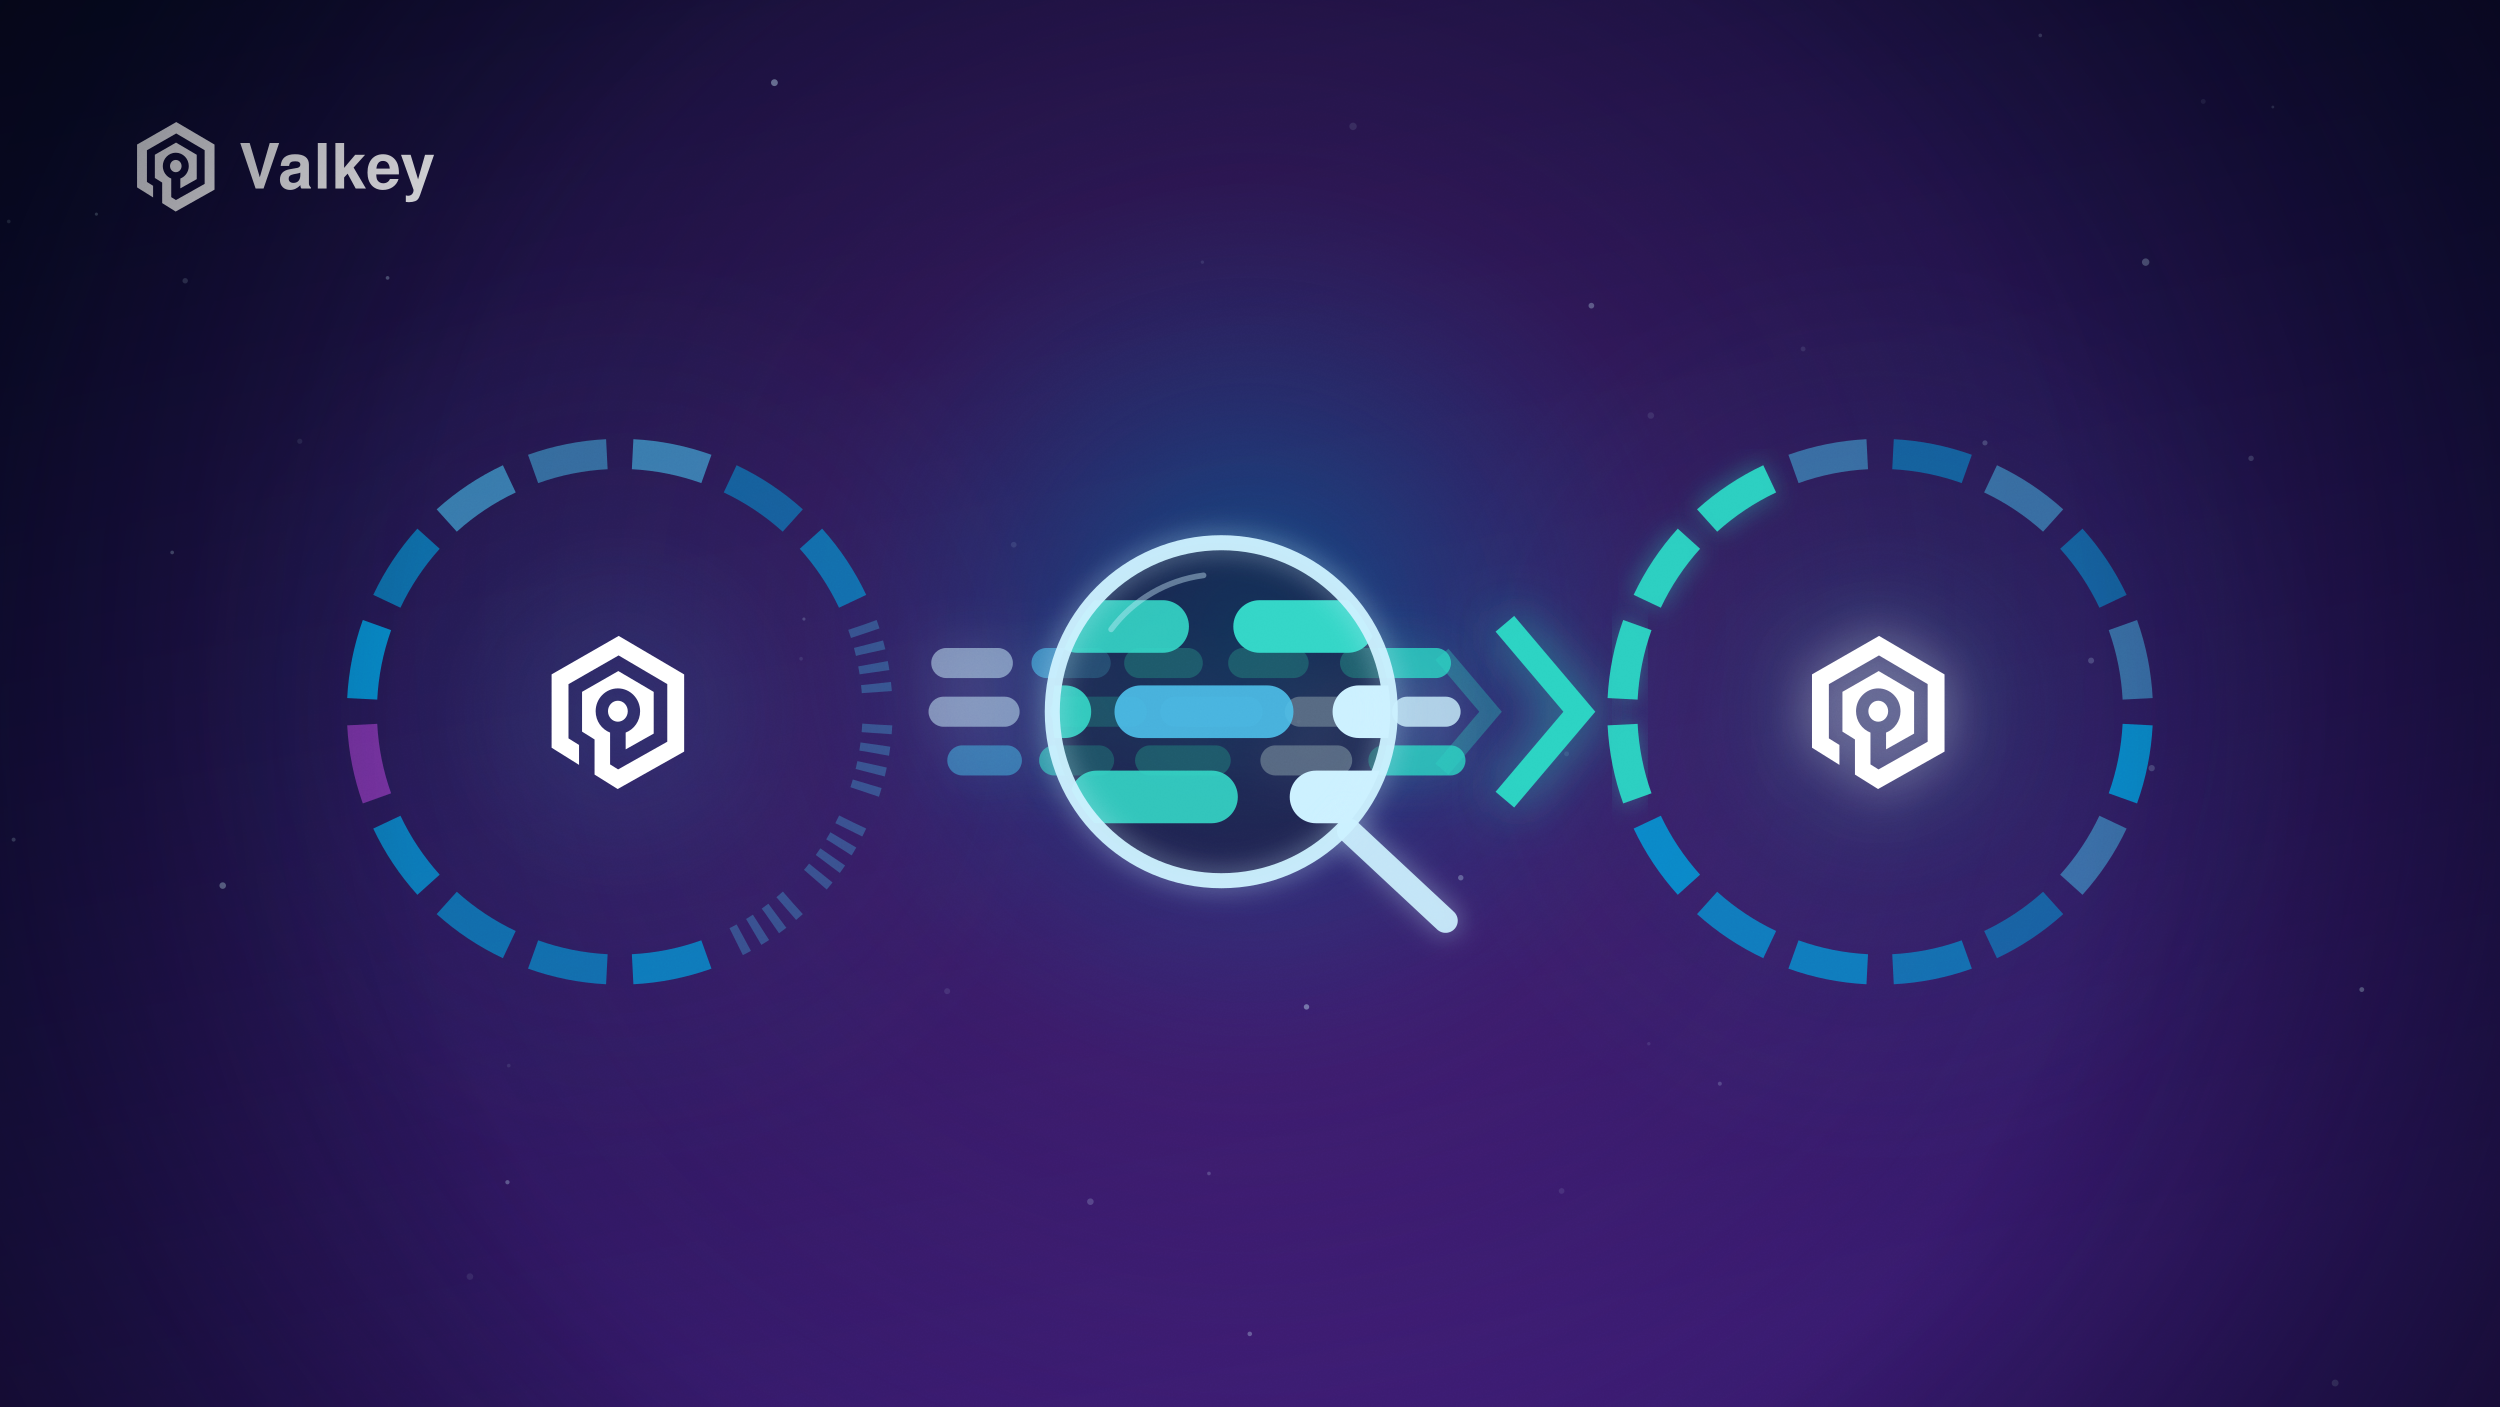
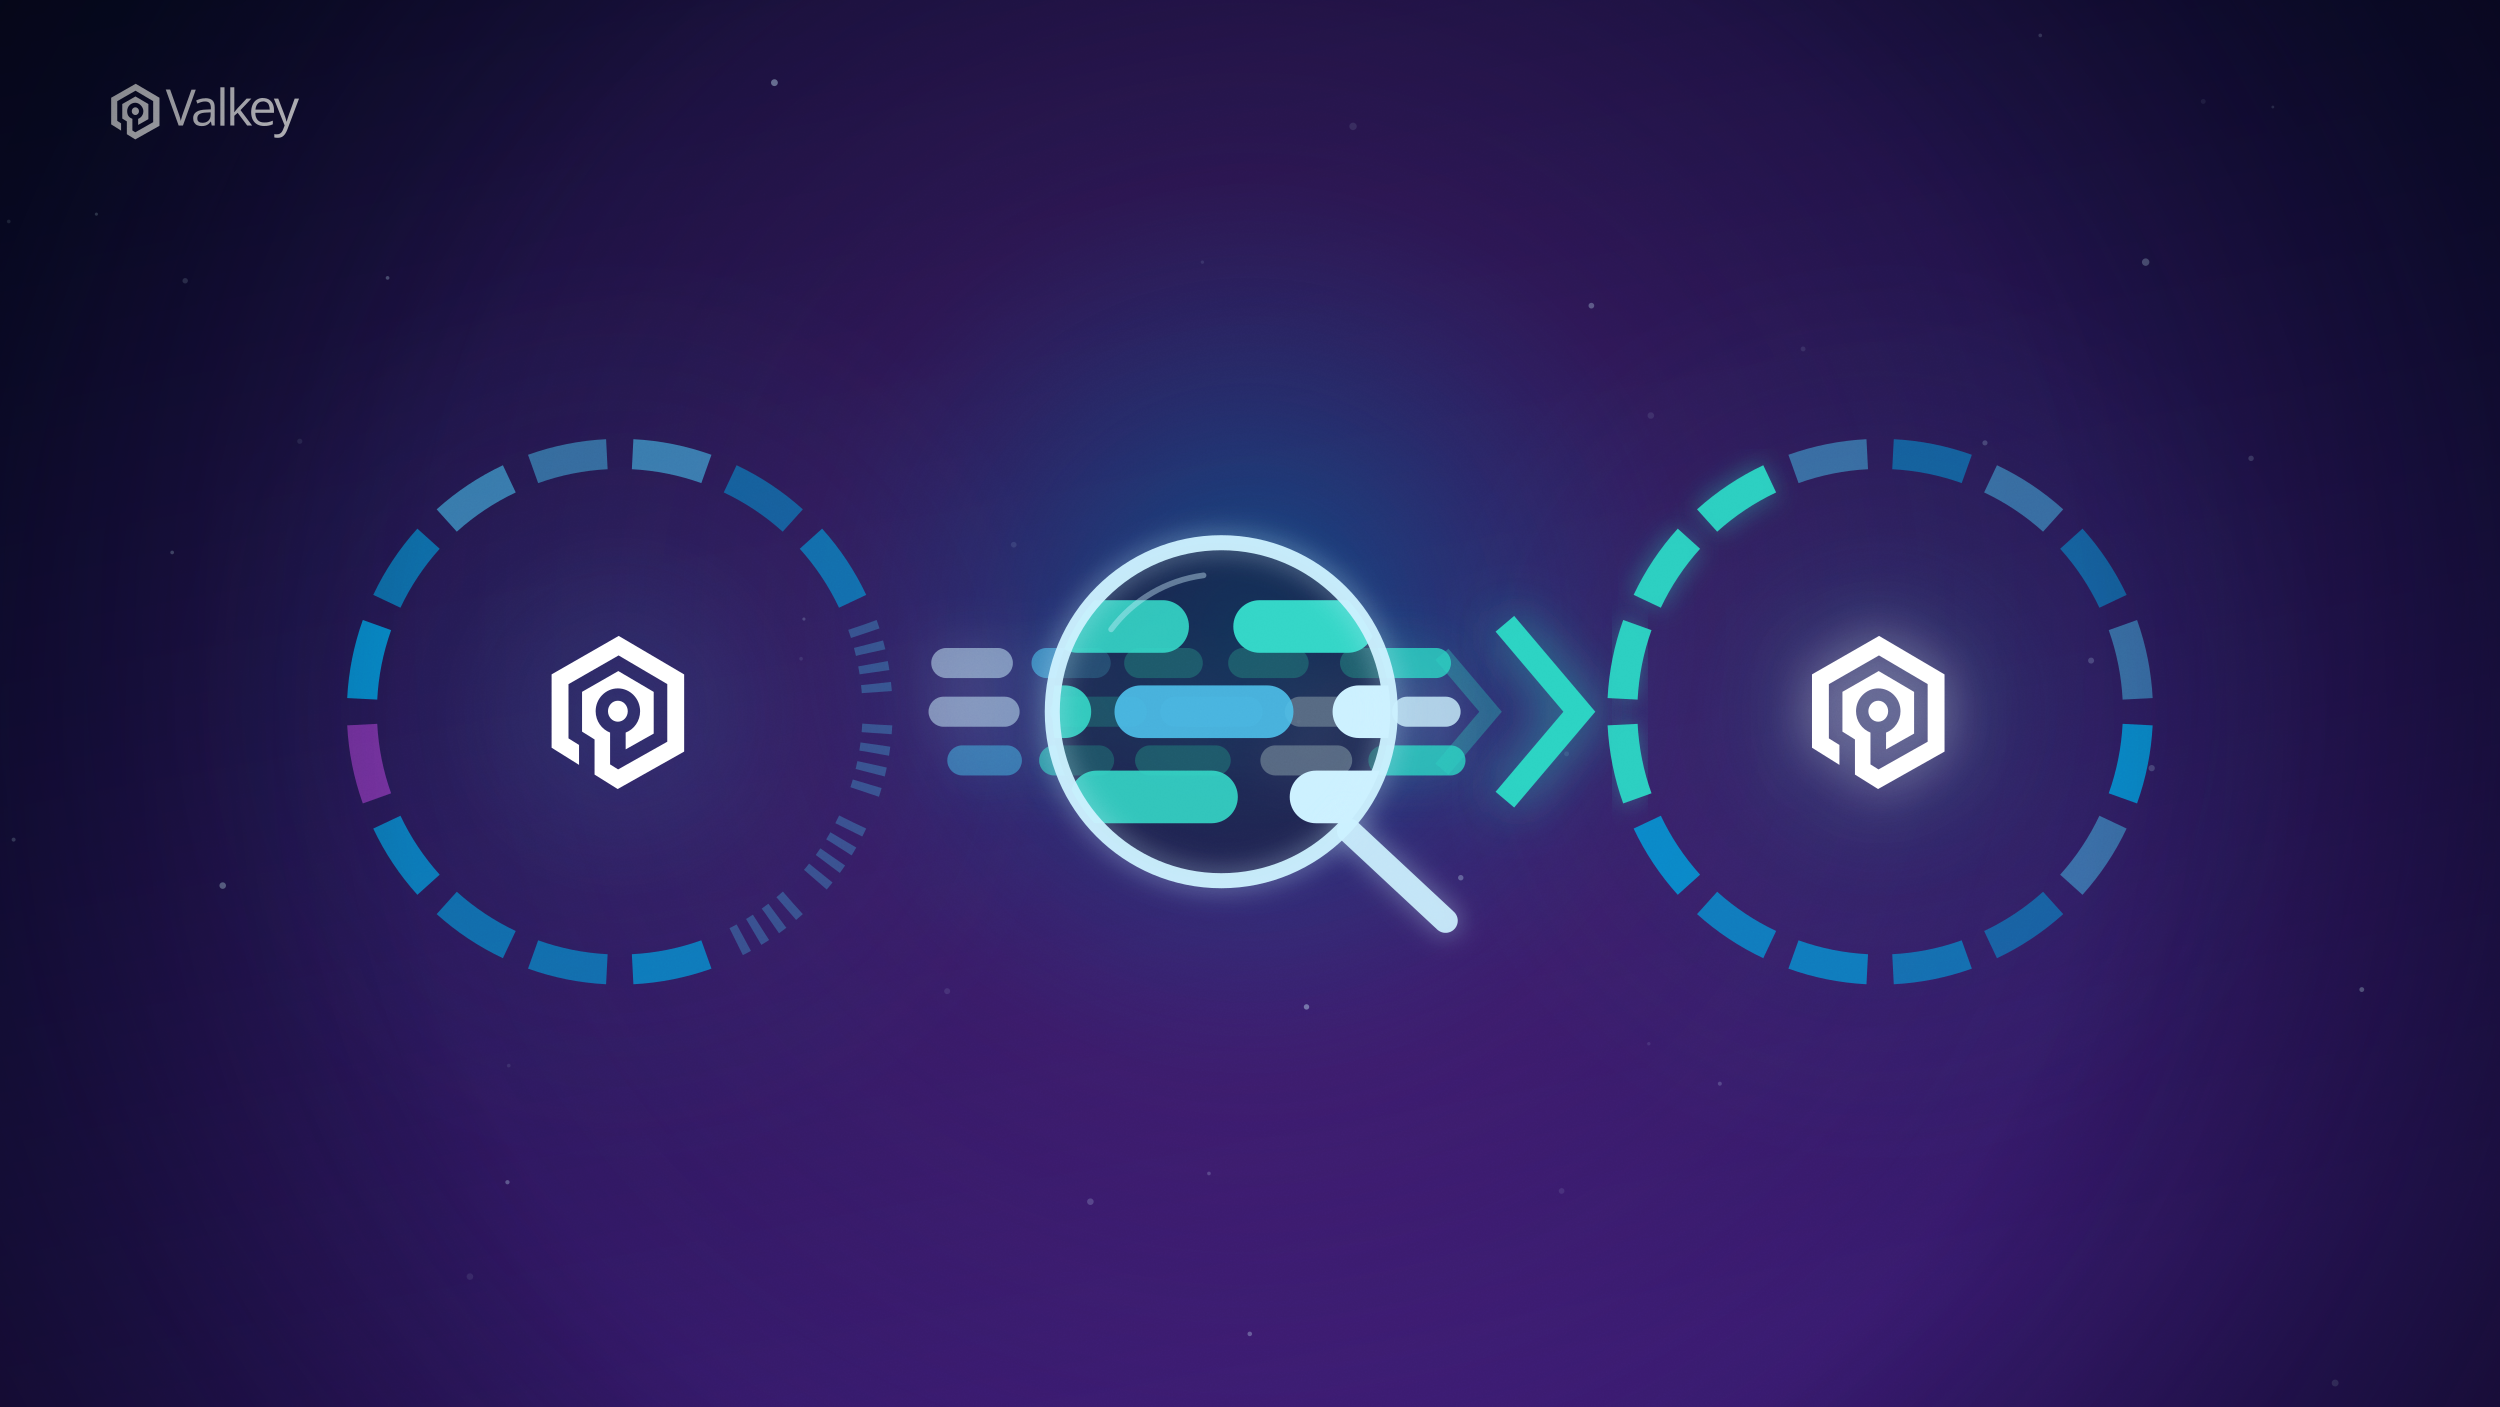
<svg xmlns="http://www.w3.org/2000/svg" width="1920" height="1080" viewBox="87.3 31.1 1745.5 981.8">
  <defs>
    <linearGradient id="sky" x1="0" y1="0" x2="0.32" y2="1">
      <stop offset="0" stop-color="#060A24" />
      <stop offset="0.48" stop-color="#171043" />
      <stop offset="1" stop-color="#301868" />
    </linearGradient>
    <radialGradient id="focus" gradientUnits="userSpaceOnUse" cx="960" cy="470" r="900">
      <stop offset="0" stop-color="#00A3E0" stop-opacity="0.42" />
      <stop offset="0.35" stop-color="#963CBD" stop-opacity="0.20" />
      <stop offset="1" stop-color="#963CBD" stop-opacity="0" />
    </radialGradient>
    <radialGradient id="vignette" gradientUnits="userSpaceOnUse" cx="960" cy="540" r="1180">
      <stop offset="0.5" stop-color="#03040F" stop-opacity="0" />
      <stop offset="1" stop-color="#03040F" stop-opacity="0.8" />
    </radialGradient>
    <radialGradient id="scrim">
      <stop offset="0" stop-color="#060A24" stop-opacity="0.72" />
      <stop offset="0.6" stop-color="#060A24" stop-opacity="0.45" />
      <stop offset="1" stop-color="#060A24" stop-opacity="0" />
    </radialGradient>
    <filter id="grain" x="0" y="0" width="100%" height="100%">
      <feTurbulence type="fractalNoise" baseFrequency="0.85" numOctaves="4" stitchTiles="stitch" />
      <feColorMatrix type="saturate" values="0" />
    </filter>
    <radialGradient id="h-cyan">
      <stop offset="0" stop-color="#46BDE9" stop-opacity="0.75" />
      <stop offset="0.4" stop-color="#46BDE9" stop-opacity="0.22" />
      <stop offset="1" stop-color="#46BDE9" stop-opacity="0" />
    </radialGradient>
    <radialGradient id="h-ice">
      <stop offset="0" stop-color="#CCF1FF" stop-opacity="0.75" />
      <stop offset="0.4" stop-color="#CCF1FF" stop-opacity="0.22" />
      <stop offset="1" stop-color="#CCF1FF" stop-opacity="0" />
    </radialGradient>
    <radialGradient id="h-mint">
      <stop offset="0" stop-color="#2CD5C4" stop-opacity="0.75" />
      <stop offset="0.4" stop-color="#2CD5C4" stop-opacity="0.22" />
      <stop offset="1" stop-color="#2CD5C4" stop-opacity="0" />
    </radialGradient>
    <radialGradient id="h-coral">
      <stop offset="0" stop-color="#F65275" stop-opacity="0.75" />
      <stop offset="0.4" stop-color="#F65275" stop-opacity="0.22" />
      <stop offset="1" stop-color="#F65275" stop-opacity="0" />
    </radialGradient>
    <radialGradient id="h-violet">
      <stop offset="0" stop-color="#963CBD" stop-opacity="0.75" />
      <stop offset="0.4" stop-color="#963CBD" stop-opacity="0.22" />
      <stop offset="1" stop-color="#963CBD" stop-opacity="0" />
    </radialGradient>
    <radialGradient id="h-gold">
      <stop offset="0" stop-color="#FFB81C" stop-opacity="0.75" />
      <stop offset="0.4" stop-color="#FFB81C" stop-opacity="0.22" />
      <stop offset="1" stop-color="#FFB81C" stop-opacity="0" />
    </radialGradient>
    <filter id="blur3" x="-70%" y="-70%" width="240%" height="240%">
      <feGaussianBlur stdDeviation="3" />
    </filter>
    <filter id="blur8" x="-70%" y="-70%" width="240%" height="240%">
      <feGaussianBlur stdDeviation="8" />
    </filter>
    <filter id="blur18" x="-70%" y="-70%" width="240%" height="240%">
      <feGaussianBlur stdDeviation="18" />
    </filter>
    <filter id="blur40" x="-70%" y="-70%" width="240%" height="240%">
      <feGaussianBlur stdDeviation="40" />
    </filter>
  </defs>
  <rect width="1920" height="1080" fill="url(#sky)" />
  <rect width="1920" height="1080" fill="url(#focus)" />
  <g>
    <circle cx="926.8" cy="214.1" r="1.2" fill="#CCF1FF" opacity="0.1" />
    <circle cx="959.9" cy="962.4" r="1.6" fill="#CCF1FF" opacity="0.3" />
    <circle cx="1239.9" cy="321.2" r="2.3" fill="#CCF1FF" opacity="0.1" />
    <circle cx="242.8" cy="649.4" r="2.3" fill="#CCF1FF" opacity="0.4" />
    <circle cx="646.6" cy="491" r="1.3" fill="#CCF1FF" opacity="0.1" />
    <circle cx="296.6" cy="339.2" r="1.8" fill="#CCF1FF" opacity="0.1" />
    <circle cx="748.6" cy="723.1" r="2.1" fill="#CCF1FF" opacity="0.1" />
    <circle cx="42.2" cy="819.9" r="1.9" fill="#CCF1FF" opacity="0.3" />
    <circle cx="1244.6" cy="1059.3" r="1.7" fill="#CCF1FF" opacity="0.2" />
    <circle cx="1013.8" cy="1024.7" r="1.4" fill="#CCF1FF" opacity="0.2" />
    <circle cx="441.6" cy="856.5" r="1.5" fill="#CCF1FF" opacity="0.3" />
    <circle cx="216.6" cy="227.1" r="1.9" fill="#CCF1FF" opacity="0.2" />
    <circle cx="1198.4" cy="244.5" r="2" fill="#CCF1FF" opacity="0.3" />
    <circle cx="1674.2" cy="105.8" r="1" fill="#CCF1FF" opacity="0.2" />
    <circle cx="1835.7" cy="348.8" r="2.4" fill="#CCF1FF" opacity="0.2" />
    <circle cx="628" cy="88.8" r="2.4" fill="#CCF1FF" opacity="0.4" />
    <circle cx="1585.4" cy="214.1" r="2.6" fill="#CCF1FF" opacity="0.3" />
    <circle cx="1238.5" cy="759.8" r="1.2" fill="#CCF1FF" opacity="0.1" />
    <circle cx="1288.1" cy="787.7" r="1.4" fill="#CCF1FF" opacity="0.2" />
    <circle cx="22.5" cy="920.5" r="2.3" fill="#CCF1FF" opacity="0.3" />
    <circle cx="1836" cy="741.9" r="1.1" fill="#CCF1FF" opacity="0.2" />
    <circle cx="1177.6" cy="862.6" r="2" fill="#CCF1FF" opacity="0.1" />
    <circle cx="1473.2" cy="340.3" r="1.8" fill="#CCF1FF" opacity="0.2" />
    <circle cx="256.9" cy="5.3" r="1.3" fill="#CCF1FF" opacity="0.2" />
    <circle cx="1181.1" cy="557.4" r="1.7" fill="#CCF1FF" opacity="0.1" />
    <circle cx="1890.5" cy="241.6" r="1.5" fill="#CCF1FF" opacity="0.2" />
    <circle cx="96.8" cy="617.3" r="1.4" fill="#CCF1FF" opacity="0.3" />
    <circle cx="1717.7" cy="996.7" r="2.4" fill="#CCF1FF" opacity="0.2" />
    <circle cx="1346.2" cy="274.7" r="1.7" fill="#CCF1FF" opacity="0.1" />
    <circle cx="993.9" cy="534.9" r="1.3" fill="#CCF1FF" opacity="0.3" />
    <circle cx="1589.6" cy="567.4" r="2.2" fill="#CCF1FF" opacity="0.2" />
    <circle cx="154.6" cy="180.6" r="1.1" fill="#CCF1FF" opacity="0.3" />
    <circle cx="24.5" cy="453.3" r="2.2" fill="#CCF1FF" opacity="0.1" />
    <circle cx="415.4" cy="922.4" r="2.3" fill="#CCF1FF" opacity="0.1" />
    <circle cx="999.5" cy="734.1" r="1.9" fill="#CCF1FF" opacity="0.4" />
    <circle cx="1492.4" cy="1020.1" r="2.1" fill="#CCF1FF" opacity="0.3" />
    <circle cx="1625.6" cy="101.9" r="1.7" fill="#CCF1FF" opacity="0.1" />
    <circle cx="10" cy="586" r="1.1" fill="#CCF1FF" opacity="0.2" />
    <circle cx="916.5" cy="15.9" r="1.8" fill="#CCF1FF" opacity="0.1" />
    <circle cx="1032" cy="119.3" r="2.6" fill="#CCF1FF" opacity="0.1" />
    <circle cx="992.9" cy="1043.2" r="1.8" fill="#CCF1FF" opacity="0.1" />
    <circle cx="1107.2" cy="643.9" r="1.9" fill="#CCF1FF" opacity="0.3" />
    <circle cx="93.4" cy="185.7" r="1.3" fill="#CCF1FF" opacity="0.2" />
    <circle cx="207.5" cy="416.8" r="1.3" fill="#CCF1FF" opacity="0.3" />
    <circle cx="1511.8" cy="55.8" r="1.3" fill="#CCF1FF" opacity="0.2" />
    <circle cx="442.5" cy="775.1" r="1.3" fill="#CCF1FF" opacity="0.1" />
    <circle cx="1736.3" cy="722" r="1.7" fill="#CCF1FF" opacity="0.4" />
    <circle cx="848.6" cy="870.1" r="2.3" fill="#CCF1FF" opacity="0.2" />
    <circle cx="648.6" cy="463.3" r="1.1" fill="#CCF1FF" opacity="0.2" />
    <circle cx="1698.7" cy="6.5" r="2.4" fill="#CCF1FF" opacity="0.2" />
    <circle cx="931.4" cy="850.4" r="1.3" fill="#CCF1FF" opacity="0.2" />
    <circle cx="1547.3" cy="492.3" r="2.1" fill="#CCF1FF" opacity="0.2" />
    <circle cx="1659" cy="351.1" r="1.9" fill="#CCF1FF" opacity="0.2" />
    <circle cx="795.1" cy="411.4" r="2" fill="#CCF1FF" opacity="0.1" />
    <circle cx="357.9" cy="225.1" r="1.3" fill="#CCF1FF" opacity="0.3" />
  </g>
  <circle cx="520" cy="528" r="320" fill="url(#h-cyan)" opacity="0.2" />
  <circle cx="1400" cy="528" r="320" fill="url(#h-mint)" opacity="0.22" />
  <clipPath id="lens">
    <circle cx="940" cy="528" r="118" />
  </clipPath>
  <g opacity="0.35" filter="url(#blur18)">
    <rect x="737.5" y="483.5" width="57" height="21" rx="10.5" fill="#CCF1FF" opacity="0.5" />
    <rect x="807.5" y="483.5" width="55.3" height="21" rx="10.5" fill="#46BDE9" opacity="0.6" />
    <rect x="872.2" y="483.5" width="54.9" height="21" rx="10.5" fill="#2CD5C4" opacity="0.7" />
    <rect x="944.8" y="483.5" width="56.2" height="21" rx="10.5" fill="#2CD5C4" opacity="0.7" />
    <rect x="1022.9" y="483.5" width="77.5" height="21" rx="10.5" fill="#2CD5C4" opacity="0.8" />
    <rect x="735.6" y="517.5" width="63.6" height="21" rx="10.5" fill="#CCF1FF" opacity="0.5" />
    <rect x="820.5" y="517.5" width="67.6" height="21" rx="10.5" fill="#2CD5C4" opacity="0.6" />
    <rect x="897.4" y="517.5" width="71.4" height="21" rx="10.5" fill="#46BDE9" opacity="0.7" />
    <rect x="984.4" y="517.5" width="51.3" height="21" rx="10.5" fill="#CCF1FF" opacity="0.8" />
    <rect x="1059.3" y="517.5" width="47.8" height="21" rx="10.5" fill="#CCF1FF" opacity="0.8" />
    <rect x="748.7" y="551.5" width="52.1" height="21" rx="10.5" fill="#46BDE9" opacity="0.5" />
    <rect x="812.8" y="551.5" width="52.4" height="21" rx="10.5" fill="#2CD5C4" opacity="0.6" />
    <rect x="879.8" y="551.5" width="66.8" height="21" rx="10.5" fill="#2CD5C4" opacity="0.7" />
    <rect x="967.3" y="551.5" width="64.1" height="21" rx="10.5" fill="#CCF1FF" opacity="0.8" />
    <rect x="1042.7" y="551.5" width="67.8" height="21" rx="10.5" fill="#2CD5C4" opacity="0.8" />
  </g>
  <g>
    <rect x="737.5" y="483.5" width="57" height="21" rx="10.5" fill="#CCF1FF" opacity="0.5" />
    <rect x="807.5" y="483.5" width="55.3" height="21" rx="10.5" fill="#46BDE9" opacity="0.6" />
    <rect x="872.2" y="483.5" width="54.9" height="21" rx="10.5" fill="#2CD5C4" opacity="0.7" />
    <rect x="944.8" y="483.5" width="56.2" height="21" rx="10.5" fill="#2CD5C4" opacity="0.7" />
    <rect x="1022.9" y="483.5" width="77.5" height="21" rx="10.5" fill="#2CD5C4" opacity="0.8" />
    <rect x="735.6" y="517.5" width="63.6" height="21" rx="10.5" fill="#CCF1FF" opacity="0.5" />
    <rect x="820.5" y="517.5" width="67.6" height="21" rx="10.5" fill="#2CD5C4" opacity="0.6" />
    <rect x="897.4" y="517.5" width="71.4" height="21" rx="10.5" fill="#46BDE9" opacity="0.7" />
    <rect x="984.4" y="517.5" width="51.3" height="21" rx="10.5" fill="#CCF1FF" opacity="0.8" />
    <rect x="1059.3" y="517.5" width="47.8" height="21" rx="10.5" fill="#CCF1FF" opacity="0.8" />
    <rect x="748.7" y="551.5" width="52.1" height="21" rx="10.5" fill="#46BDE9" opacity="0.5" />
    <rect x="812.8" y="551.5" width="52.4" height="21" rx="10.5" fill="#2CD5C4" opacity="0.6" />
    <rect x="879.8" y="551.5" width="66.8" height="21" rx="10.5" fill="#2CD5C4" opacity="0.7" />
    <rect x="967.3" y="551.5" width="64.1" height="21" rx="10.5" fill="#CCF1FF" opacity="0.8" />
    <rect x="1042.7" y="551.5" width="67.8" height="21" rx="10.5" fill="#2CD5C4" opacity="0.8" />
  </g>
  <path d="M 1094 487.9 L 1128 528 L 1094 568.1" fill="none" stroke="#2CD5C4" stroke-width="12" stroke-linejoin="miter" opacity="0.32" />
  <g filter="url(#blur18)" opacity="0.6">
    <path d="M 1138 466.6 L 1190 528 L 1138 589.4" fill="none" stroke="#2CD5C4" stroke-width="20" stroke-linejoin="miter" opacity="1" />
  </g>
  <path d="M 1138 466.6 L 1190 528 L 1138 589.4" fill="none" stroke="#2CD5C4" stroke-width="17" stroke-linejoin="miter" opacity="0.98" />
  <g clip-path="url(#lens)">
    <circle cx="940" cy="528" r="118" fill="#060A24" opacity="0.55" />
    <g transform="translate(940 528) scale(1.75) translate(-940 -528)">
      <rect x="737.5" y="483.5" width="57" height="21" rx="10.5" fill="#CCF1FF" opacity="0.8" />
      <rect x="807.5" y="483.5" width="55.3" height="21" rx="10.5" fill="#46BDE9" opacity="0.8" />
      <rect x="872.2" y="483.5" width="54.9" height="21" rx="10.5" fill="#2CD5C4" opacity="0.9" />
      <rect x="944.8" y="483.5" width="56.2" height="21" rx="10.5" fill="#2CD5C4" opacity="1" />
      <rect x="1022.9" y="483.5" width="77.5" height="21" rx="10.5" fill="#2CD5C4" opacity="1" />
      <rect x="735.6" y="517.5" width="63.6" height="21" rx="10.5" fill="#CCF1FF" opacity="0.8" />
      <rect x="820.5" y="517.5" width="67.6" height="21" rx="10.5" fill="#2CD5C4" opacity="0.9" />
      <rect x="897.4" y="517.5" width="71.4" height="21" rx="10.5" fill="#46BDE9" opacity="0.9" />
      <rect x="984.4" y="517.5" width="51.3" height="21" rx="10.5" fill="#CCF1FF" opacity="1" />
      <rect x="1059.3" y="517.5" width="47.8" height="21" rx="10.5" fill="#CCF1FF" opacity="1" />
      <rect x="748.7" y="551.5" width="52.1" height="21" rx="10.5" fill="#46BDE9" opacity="0.8" />
      <rect x="812.8" y="551.5" width="52.4" height="21" rx="10.5" fill="#2CD5C4" opacity="0.8" />
      <rect x="879.8" y="551.5" width="66.8" height="21" rx="10.5" fill="#2CD5C4" opacity="0.9" />
      <rect x="967.3" y="551.5" width="64.1" height="21" rx="10.5" fill="#CCF1FF" opacity="1" />
      <rect x="1042.7" y="551.5" width="67.8" height="21" rx="10.5" fill="#2CD5C4" opacity="1" />
    </g>
  </g>
  <circle cx="940" cy="528" r="118" fill="#CCF1FF" opacity="0.05" />
  <line x1="1029.3" y1="611.2" x2="1096.6" y2="673.9" stroke="#CCF1FF" stroke-width="22" stroke-linecap="round" opacity="0.3" filter="url(#blur8)" />
  <line x1="1029.3" y1="611.2" x2="1096.6" y2="673.9" stroke="#CCF1FF" stroke-width="17" stroke-linecap="round" opacity="0.92" />
  <circle cx="940" cy="528" r="118" fill="none" stroke="#CCF1FF" stroke-width="16" opacity="0.3" filter="url(#blur8)" />
  <circle cx="940" cy="528" r="118" fill="none" stroke="#CCF1FF" stroke-width="10.5" opacity="0.95" />
  <path d="M 863.1 470.5 A 96 96 0 0 1 927.6 432.8" fill="none" stroke="#CCF1FF" stroke-width="4" opacity="0.4" stroke-linecap="round" />
  <g>
    <path d="M 699.8 537 A 180 180 0 0 1 689.5 588.5" fill="none" stroke="#46BDE9" stroke-width="21" opacity="0.32" stroke-dasharray="6 8" />
    <path d="M 682.6 605.1 A 180 180 0 0 1 653.5 648.8" fill="none" stroke="#46BDE9" stroke-width="21" opacity="0.32" stroke-dasharray="6 8" />
    <path d="M 640.8 661.5 A 180 180 0 0 1 597.1 690.6" fill="none" stroke="#46BDE9" stroke-width="21" opacity="0.32" stroke-dasharray="6 8" />
    <path d="M 580.5 697.5 A 180 180 0 0 1 529 707.8" fill="none" stroke="#00A3E0" stroke-width="21" opacity="0.7" />
    <path d="M 511 707.8 A 180 180 0 0 1 459.5 697.5" fill="none" stroke="#00A3E0" stroke-width="21" opacity="0.6" />
    <path d="M 442.9 690.6 A 180 180 0 0 1 399.2 661.5" fill="none" stroke="#00A3E0" stroke-width="21" opacity="0.6" />
    <path d="M 386.5 648.8 A 180 180 0 0 1 357.4 605.1" fill="none" stroke="#00A3E0" stroke-width="21" opacity="0.7" />
    <path d="M 350.5 588.5 A 180 180 0 0 1 340.2 537" fill="none" stroke="#963CBD" stroke-width="21" opacity="0.7" />
    <path d="M 340.2 519 A 180 180 0 0 1 350.5 467.5" fill="none" stroke="#00A3E0" stroke-width="21" opacity="0.8" />
    <path d="M 357.4 450.9 A 180 180 0 0 1 386.5 407.2" fill="none" stroke="#00A3E0" stroke-width="21" opacity="0.6" />
    <path d="M 399.2 394.5 A 180 180 0 0 1 442.9 365.4" fill="none" stroke="#46BDE9" stroke-width="21" opacity="0.6" />
    <path d="M 459.5 358.5 A 180 180 0 0 1 511 348.2" fill="none" stroke="#46BDE9" stroke-width="21" opacity="0.5" />
    <path d="M 529 348.2 A 180 180 0 0 1 580.5 358.5" fill="none" stroke="#46BDE9" stroke-width="21" opacity="0.6" />
    <path d="M 597.1 365.4 A 180 180 0 0 1 640.8 394.5" fill="none" stroke="#00A3E0" stroke-width="21" opacity="0.5" />
    <path d="M 653.5 407.2 A 180 180 0 0 1 682.6 450.9" fill="none" stroke="#00A3E0" stroke-width="21" opacity="0.6" />
    <path d="M 689.5 467.5 A 180 180 0 0 1 699.8 519" fill="none" stroke="#46BDE9" stroke-width="21" opacity="0.32" stroke-dasharray="6 8" />
  </g>
  <g>
    <path d="M 1579.8 537 A 180 180 0 0 1 1569.5 588.5" fill="none" stroke="#00A3E0" stroke-width="21" opacity="0.8" />
    <path d="M 1562.6 605.1 A 180 180 0 0 1 1533.5 648.8" fill="none" stroke="#46BDE9" stroke-width="21" opacity="0.5" />
    <path d="M 1520.8 661.5 A 180 180 0 0 1 1477.1 690.6" fill="none" stroke="#00A3E0" stroke-width="21" opacity="0.5" />
    <path d="M 1460.5 697.5 A 180 180 0 0 1 1409 707.8" fill="none" stroke="#00A3E0" stroke-width="21" opacity="0.6" />
    <path d="M 1391 707.8 A 180 180 0 0 1 1339.5 697.5" fill="none" stroke="#00A3E0" stroke-width="21" opacity="0.7" />
    <path d="M 1322.9 690.6 A 180 180 0 0 1 1279.2 661.5" fill="none" stroke="#00A3E0" stroke-width="21" opacity="0.7" />
    <path d="M 1266.5 648.8 A 180 180 0 0 1 1237.4 605.1" fill="none" stroke="#00A3E0" stroke-width="21" opacity="0.8" />
    <path d="M 1230.5 588.5 A 180 180 0 0 1 1220.2 537" fill="none" stroke="#2CD5C4" stroke-width="25" opacity="0.35" filter="url(#blur8)" />
    <path d="M 1230.5 588.5 A 180 180 0 0 1 1220.2 537" fill="none" stroke="#2CD5C4" stroke-width="21" opacity="0.95" />
    <path d="M 1220.2 519 A 180 180 0 0 1 1230.5 467.5" fill="none" stroke="#2CD5C4" stroke-width="25" opacity="0.35" filter="url(#blur8)" />
    <path d="M 1220.2 519 A 180 180 0 0 1 1230.5 467.5" fill="none" stroke="#2CD5C4" stroke-width="21" opacity="0.95" />
    <path d="M 1237.4 450.9 A 180 180 0 0 1 1266.5 407.2" fill="none" stroke="#2CD5C4" stroke-width="25" opacity="0.35" filter="url(#blur8)" />
    <path d="M 1237.4 450.9 A 180 180 0 0 1 1266.5 407.2" fill="none" stroke="#2CD5C4" stroke-width="21" opacity="0.95" />
    <path d="M 1279.2 394.5 A 180 180 0 0 1 1322.9 365.4" fill="none" stroke="#2CD5C4" stroke-width="25" opacity="0.35" filter="url(#blur8)" />
    <path d="M 1279.2 394.5 A 180 180 0 0 1 1322.9 365.4" fill="none" stroke="#2CD5C4" stroke-width="21" opacity="0.95" />
    <path d="M 1339.5 358.5 A 180 180 0 0 1 1391 348.2" fill="none" stroke="#46BDE9" stroke-width="21" opacity="0.5" />
    <path d="M 1409 348.2 A 180 180 0 0 1 1460.5 358.5" fill="none" stroke="#00A3E0" stroke-width="21" opacity="0.5" />
    <path d="M 1477.1 365.4 A 180 180 0 0 1 1520.8 394.5" fill="none" stroke="#46BDE9" stroke-width="21" opacity="0.5" />
    <path d="M 1533.5 407.2 A 180 180 0 0 1 1562.6 450.9" fill="none" stroke="#00A3E0" stroke-width="21" opacity="0.5" />
    <path d="M 1569.5 467.5 A 180 180 0 0 1 1579.8 519" fill="none" stroke="#46BDE9" stroke-width="21" opacity="0.5" />
  </g>
  <g>
    <g transform="translate(470.9 472) scale(1.5342)">
      <path d="M 13.482 60.695 L 0.998 52.884 L 0.998 19.503 L 31.528 2.001 L 61.318 19.532 L 61.318 54.645 L 31.055 71.689 L 20.548 65.116 L 20.548 51.041 L 20.548 49.12 L 14.852 45.556 L 14.852 27.453 L 31.346 17.997 L 47.464 27.482 L 47.464 46.451 L 34.703 53.638 L 34.703 45.999 C 38.529 44.526 41.274 40.739 41.274 36.27 C 41.274 30.511 36.713 25.884 31.158 25.884 C 25.603 25.884 21.042 30.511 21.042 36.27 C 21.042 40.739 23.787 44.526 27.612 45.999 L 27.612 60.474 L 31.261 62.756 L 53.635 50.155 L 53.635 23.925 L 31.477 10.885 L 8.681 23.954 L 8.681 48.629 L 13.482 51.633 L 13.482 60.695 Z M 31.158 31.498 C 33.672 31.498 35.66 33.664 35.66 36.27 C 35.66 38.877 33.672 41.043 31.158 41.043 C 28.644 41.043 26.656 38.877 26.656 36.27 C 26.656 33.664 28.644 31.498 31.158 31.498 Z" fill="#FFFFFF" fill-rule="evenodd" />
    </g>
  </g>
  <g filter="url(#blur18)" opacity="0.5">
    <g transform="translate(1350.9 472) scale(1.5342)">
      <path d="M 13.482 60.695 L 0.998 52.884 L 0.998 19.503 L 31.528 2.001 L 61.318 19.532 L 61.318 54.645 L 31.055 71.689 L 20.548 65.116 L 20.548 51.041 L 20.548 49.12 L 14.852 45.556 L 14.852 27.453 L 31.346 17.997 L 47.464 27.482 L 47.464 46.451 L 34.703 53.638 L 34.703 45.999 C 38.529 44.526 41.274 40.739 41.274 36.27 C 41.274 30.511 36.713 25.884 31.158 25.884 C 25.603 25.884 21.042 30.511 21.042 36.27 C 21.042 40.739 23.787 44.526 27.612 45.999 L 27.612 60.474 L 31.261 62.756 L 53.635 50.155 L 53.635 23.925 L 31.477 10.885 L 8.681 23.954 L 8.681 48.629 L 13.482 51.633 L 13.482 60.695 Z M 31.158 31.498 C 33.672 31.498 35.66 33.664 35.66 36.27 C 35.66 38.877 33.672 41.043 31.158 41.043 C 28.644 41.043 26.656 38.877 26.656 36.27 C 26.656 33.664 28.644 31.498 31.158 31.498 Z" fill="#FFFFFF" fill-rule="evenodd" />
    </g>
  </g>
  <g>
    <g transform="translate(1350.9 472) scale(1.5342)">
      <path d="M 13.482 60.695 L 0.998 52.884 L 0.998 19.503 L 31.528 2.001 L 61.318 19.532 L 61.318 54.645 L 31.055 71.689 L 20.548 65.116 L 20.548 51.041 L 20.548 49.12 L 14.852 45.556 L 14.852 27.453 L 31.346 17.997 L 47.464 27.482 L 47.464 46.451 L 34.703 53.638 L 34.703 45.999 C 38.529 44.526 41.274 40.739 41.274 36.27 C 41.274 30.511 36.713 25.884 31.158 25.884 C 25.603 25.884 21.042 30.511 21.042 36.27 C 21.042 40.739 23.787 44.526 27.612 45.999 L 27.612 60.474 L 31.261 62.756 L 53.635 50.155 L 53.635 23.925 L 31.477 10.885 L 8.681 23.954 L 8.681 48.629 L 13.482 51.633 L 13.482 60.695 Z M 31.158 31.498 C 33.672 31.498 35.66 33.664 35.66 36.27 C 35.66 38.877 33.672 41.043 31.158 41.043 C 28.644 41.043 26.656 38.877 26.656 36.27 C 26.656 33.664 28.644 31.498 31.158 31.498 Z" fill="#FFFFFF" fill-rule="evenodd" />
    </g>
  </g>
  <g opacity="0.92">
-     <g transform="translate(182.1 114.5) scale(0.8966)">
-       <path d="M 13.482 60.695 L 0.998 52.884 L 0.998 19.503 L 31.528 2.001 L 61.318 19.532 L 61.318 54.645 L 31.055 71.689 L 20.548 65.116 L 20.548 51.041 L 20.548 49.12 L 14.852 45.556 L 14.852 27.453 L 31.346 17.997 L 47.464 27.482 L 47.464 46.451 L 34.703 53.638 L 34.703 45.999 C 38.529 44.526 41.274 40.739 41.274 36.27 C 41.274 30.511 36.713 25.884 31.158 25.884 C 25.603 25.884 21.042 30.511 21.042 36.27 C 21.042 40.739 23.787 44.526 27.612 45.999 L 27.612 60.474 L 31.261 62.756 L 53.635 50.155 L 53.635 23.925 L 31.477 10.885 L 8.681 23.954 L 8.681 48.629 L 13.482 51.633 L 13.482 60.695 Z M 31.158 31.498 C 33.672 31.498 35.66 33.664 35.66 36.27 C 35.66 38.877 33.672 41.043 31.158 41.043 C 28.644 41.043 26.656 38.877 26.656 36.27 C 26.656 33.664 28.644 31.498 31.158 31.498 Z" fill="#FFFFFF" fill-rule="evenodd" />
-     </g>
-     <text x="254" y="162.7" fill="#FFFFFF" font-family="Helvetica Neue, Helvetica, Arial, sans-serif" font-size="43.6" font-weight="600" letter-spacing="0.5">Valkey</text>
+     <g transform="translate(160.6 85.1) scale(0.74445)">
+       <path d="M15.2,50l-9.4-5.9v-25L28.8,6l22.3,13.1v26.3l-22.7,12.8-7.9-4.9v-12l-4.3-2.7v-13.6l12.4-7.1,12.1,7.1v14.2l-9.6,5.4v-5.7c2.9-1.1,4.9-3.9,4.9-7.3s-3.4-7.8-7.6-7.8-7.6,3.5-7.6,7.8,2.1,6.2,4.9,7.3v10.9l2.7,1.7,16.8-9.5v-19.7l-16.6-9.8-17.1,9.8v18.5l3.6,2.3v6.8ZM28.5,28.1c1.9,0,3.4,1.6,3.4,3.6s-1.5,3.6-3.4,3.6-3.4-1.6-3.4-3.6,1.5-3.6,3.4-3.6Z" fill="#FFFFFF" fill-rule="evenodd" />
+       <path d="M85.2,11.4l-12.1,33.8h-4l-12.1-33.8h4.1l7.9,22.3c.3.9.6,1.8.9,2.6.3.8.5,1.6.7,2.4.2.8.4,1.5.5,2.2.2-.7.3-1.4.5-2.2.2-.8.4-1.6.7-2.4.3-.8.6-1.7.9-2.6l7.9-22.2h4.2Z" fill="#FFFFFF" />
+       <path d="M94,19.5c3,0,5.3.7,6.7,2,1.5,1.4,2.2,3.5,2.2,6.5v17.2h-2.8l-.7-3.7h-.2c-.7.9-1.4,1.7-2.2,2.3-.8.6-1.7,1.1-2.7,1.4-1,.3-2.2.5-3.7.5s-2.9-.3-4.1-.8c-1.2-.5-2.1-1.4-2.8-2.5-.7-1.1-1-2.5-1-4.2,0-2.5,1-4.5,3-5.8,2-1.4,5.1-2.1,9.2-2.2l4.4-.2v-1.5c0-2.2-.5-3.7-1.4-4.6-.9-.9-2.3-1.3-4-1.3-1.3,0-2.6.2-3.8.6-1.2.4-2.3.8-3.4,1.4l-1.2-2.9c1.1-.6,2.5-1.1,3.9-1.5,1.5-.4,3-.6,4.7-.6h0ZM99.1,32.8l-3.9.2c-3.2.1-5.4.6-6.7,1.5s-1.9,2.2-1.9,3.9.4,2.5,1.3,3.2c.9.7,2,1,3.5,1,2.3,0,4.1-.6,5.5-1.9s2.2-3.1,2.2-5.6v-2.3Z" fill="#FFFFFF" />
+       <path d="M112.1,45.3h-3.9V9.3h3.9v36Z" fill="#FFFFFF" />
+       <path d="M121.3,9.3v18.7c0,.6,0,1.4,0,2.3,0,.9,0,1.7-.1,2.3h.2c.3-.4.8-1,1.4-1.8.6-.8,1.2-1.4,1.6-1.9l8.4-9h4.5l-10.2,10.8,10.9,14.5h-4.6l-9-12-3.1,2.8v9.2h-3.8V9.3h3.8Z" fill="#FFFFFF" />
+       <path d="M148.2,19.4c2.2,0,4,.5,5.6,1.4,1.5,1,2.7,2.3,3.5,4,.8,1.7,1.2,3.7,1.2,6v2.4h-17.5c0,3,.8,5.2,2.2,6.8s3.5,2.3,6.1,2.3,3-.1,4.3-.4c1.2-.3,2.5-.7,3.8-1.3v3.4c-1.3.6-2.6,1-3.8,1.2-1.2.3-2.7.4-4.4.4-2.4,0-4.6-.5-6.4-1.5-1.8-1-3.2-2.5-4.2-4.4-1-1.9-1.5-4.3-1.5-7.1,0-2.7.5-5.1,1.4-7.1.9-2,2.2-3.5,3.9-4.6,1.7-1.1,3.7-1.6,5.9-1.6h0ZM148.2,22.6c-2.1,0-3.7.7-4.9,2-1.2,1.3-1.9,3.2-2.2,5.6h13.4c0-1.5-.3-2.8-.7-4-.4-1.2-1.1-2.1-2.1-2.7-.9-.6-2.1-1-3.6-1Z" fill="#FFFFFF" />
+       <path d="M158.4,19.9h4.1l5.6,14.7c.3.9.6,1.7.9,2.5.3.8.5,1.5.7,2.3.2.7.4,1.4.5,2.1h.2c.2-.8.5-1.8.9-3,.4-1.3.8-2.6,1.3-3.9l5.3-14.7h4.1l-11,29.1c-.6,1.6-1.3,2.9-2.1,4.1-.8,1.2-1.7,2-2.8,2.7-1.1.6-2.5.9-4,.9s-1.4,0-1.9-.1c-.6,0-1-.2-1.4-.3v-3.1c.3,0,.7.1,1.2.2.5,0,1,0,1.5,0,1,0,1.8-.2,2.5-.6.7-.4,1.3-.9,1.8-1.6.5-.7.9-1.5,1.3-2.5l1.4-3.6-10.2-25.4Z" fill="#FFFFFF" />
+     </g>
  </g>
  <rect width="1920" height="1080" fill="url(#vignette)" />
  <rect width="1920" height="1080" filter="url(#grain)" opacity="0.055" style="mix-blend-mode:overlay" />
</svg>
